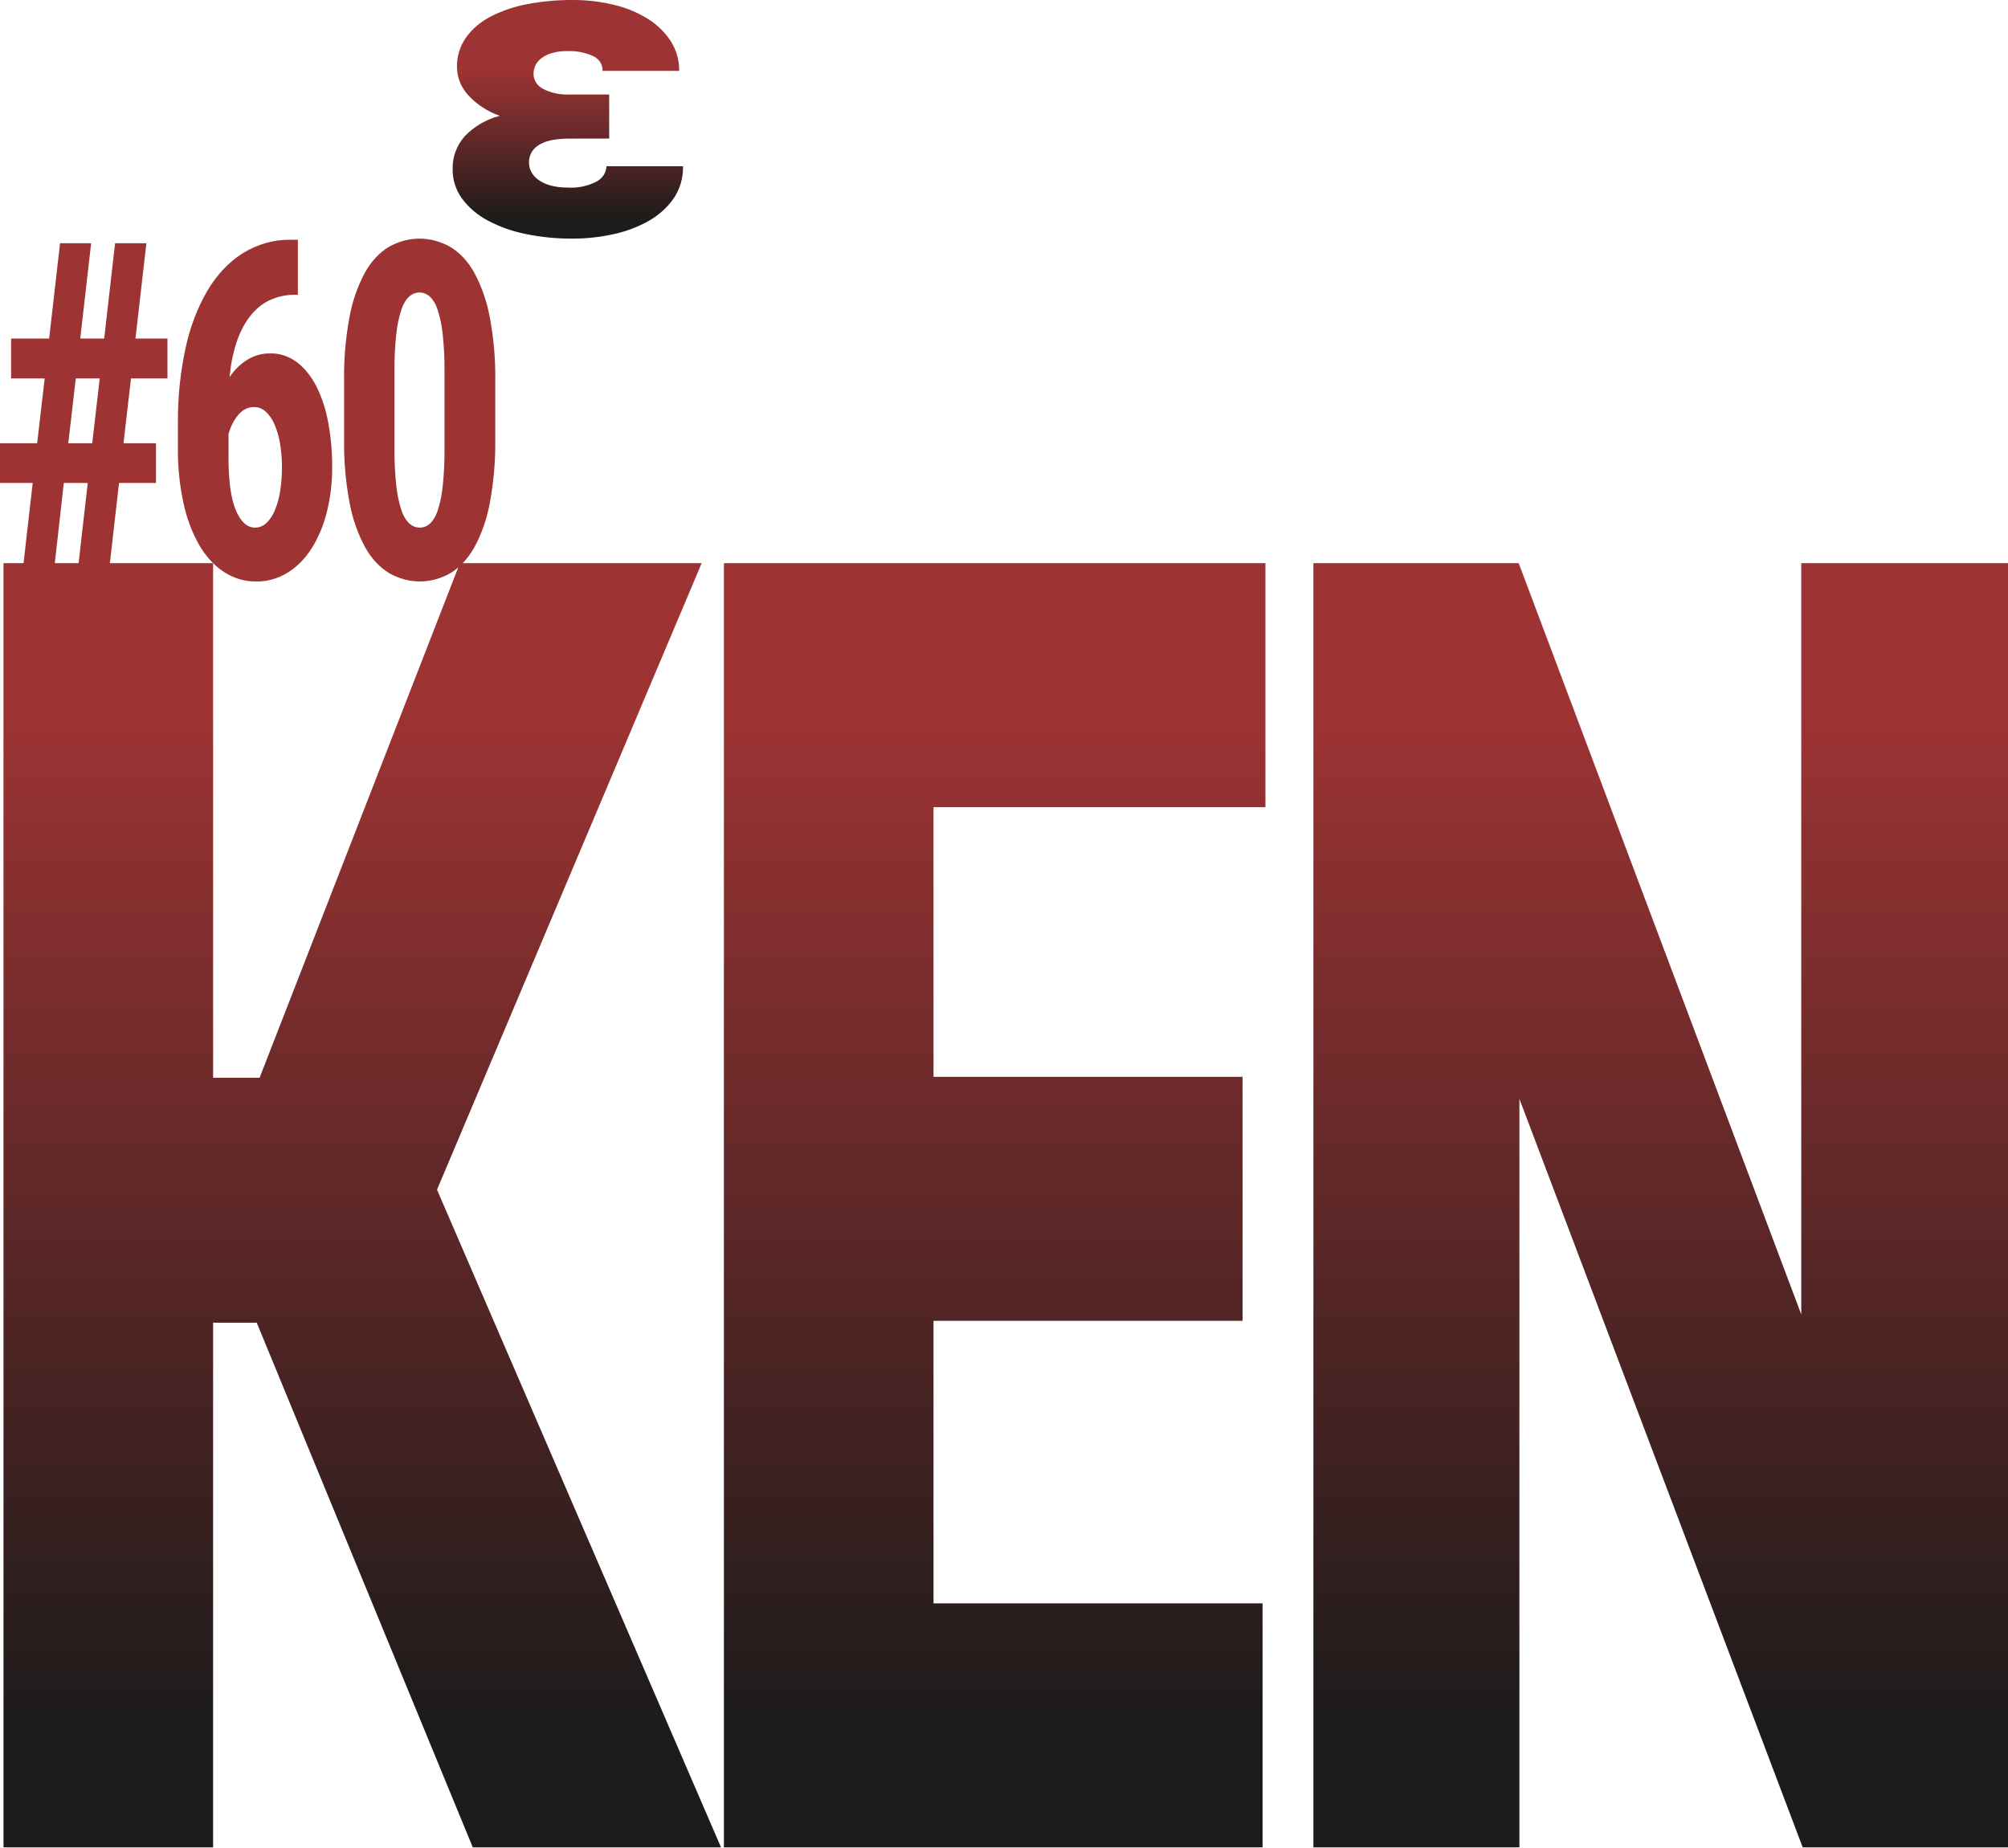
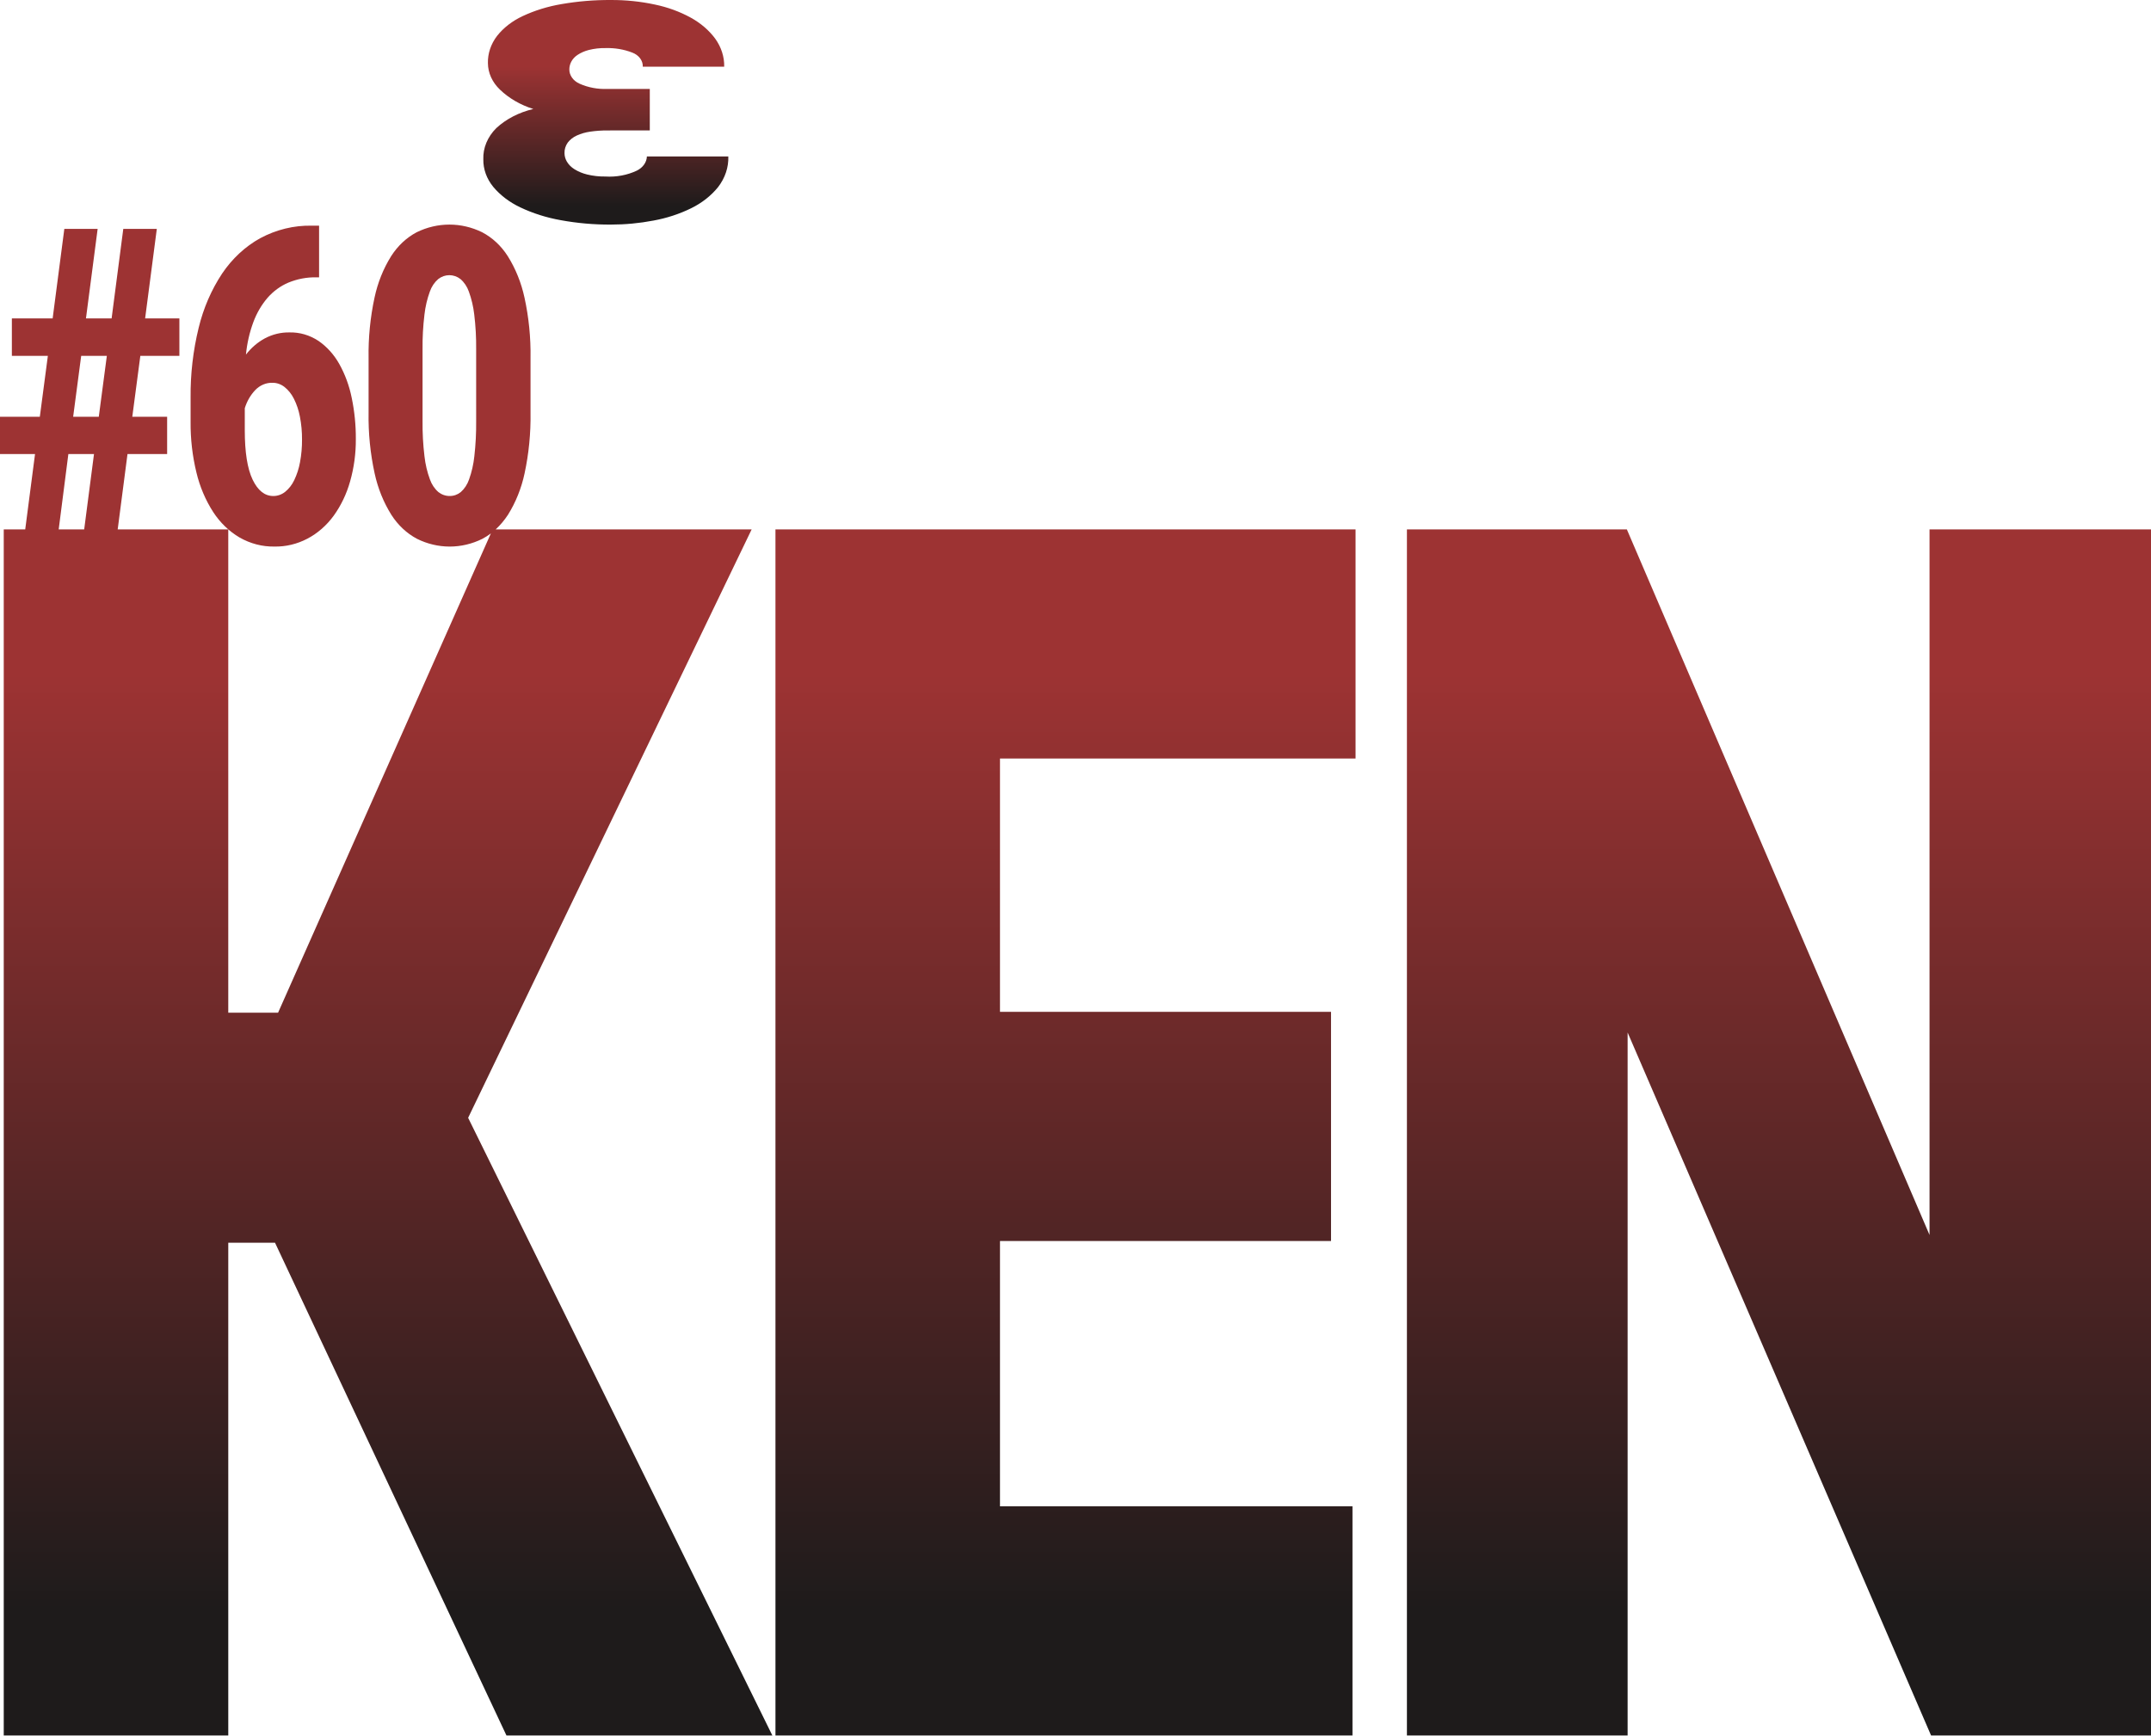
- <svg xmlns="http://www.w3.org/2000/svg" width="488" height="449" viewBox="0 0 488 449" fill="none">
-   <path d="M170.529 136.877H112.458C113.502 135.773 114.436 134.507 115.237 133.108C117.016 129.864 118.298 126.216 119.016 122.359C119.982 117.227 120.434 111.958 120.362 106.679V92.533C120.434 87.271 119.974 82.019 118.994 76.909C118.263 73.052 116.974 69.406 115.194 66.159C113.7 63.492 111.696 61.363 109.374 59.977C107.033 58.673 104.509 58 101.957 58C99.406 58 96.881 58.673 94.541 59.977C92.229 61.369 90.234 63.497 88.746 66.159C86.966 69.403 85.684 73.051 84.967 76.909C84.002 82.022 83.55 87.272 83.621 92.533V106.679C83.547 111.96 84.007 117.23 84.989 122.359C85.719 126.216 87.008 129.862 88.789 133.108C90.286 135.779 92.289 137.917 94.609 139.319C96.946 140.641 99.472 141.323 102.025 141.323C104.579 141.323 107.105 140.641 109.442 139.319C110.111 138.916 110.754 138.447 111.366 137.916L63.088 261.95H51.787V136.877H26.701L28.927 117.374H37.917V107.737H30.012L31.837 91.975H40.697V82.284H32.922L35.575 59.114H27.969L25.322 82.284H19.502L22.151 59.114H14.594L11.944 82.284H2.693V91.975H10.858L9.034 107.737H0V117.374H7.948L5.723 136.877H0.85V449H51.788V321.476H62.393L114.9 449H175.227L106.207 289.152L170.529 136.877ZM108.027 108.852C108.053 111.895 107.916 114.937 107.615 117.956C107.424 120.011 107.023 122.024 106.42 123.944C106.033 125.238 105.381 126.374 104.531 127.231C103.802 127.895 102.927 128.246 102.033 128.233C101.118 128.248 100.222 127.897 99.47 127.229C98.606 126.377 97.938 125.241 97.537 123.942C96.917 122.026 96.501 120.012 96.299 117.955C95.982 114.937 95.837 111.895 95.865 108.85V90.249C95.836 87.241 95.981 84.234 96.299 81.254C96.503 79.227 96.911 77.242 97.514 75.35C97.906 74.06 98.568 72.933 99.425 72.091C100.167 71.438 101.045 71.088 101.944 71.088C102.844 71.088 103.722 71.438 104.464 72.091C105.321 72.933 105.982 74.06 106.375 75.35C106.978 77.242 107.386 79.226 107.59 81.254C107.908 84.234 108.053 87.241 108.025 90.249L108.027 108.852ZM19.1 136.877H13.317L15.509 117.374H21.326L19.1 136.877ZM22.412 107.737H16.595L18.419 91.975H24.239L22.412 107.737ZM175.929 449H306.84V389.697H226.868V321.03H301.971V261.727H226.868V196.181H307.535V136.877H175.929V449ZM437.756 136.877V319.469L369.085 136.877H319.19V449H369.259V267.077L438.105 449H488V136.877H437.756ZM48.367 132.385C49.945 135.143 51.996 137.4 54.361 138.98C56.809 140.571 59.522 141.374 62.266 141.32C64.837 141.375 67.385 140.682 69.717 139.293C72.049 137.904 74.105 135.855 75.731 133.3C77.38 130.679 78.633 127.685 79.425 124.474C80.313 120.92 80.753 117.206 80.729 113.474C80.744 109.893 80.43 106.322 79.794 102.835C79.247 99.727 78.292 96.761 76.969 94.064C75.776 91.641 74.165 89.601 72.26 88.103C70.262 86.597 67.976 85.835 65.659 85.903C63.739 85.865 61.838 86.389 60.099 87.435C58.458 88.448 56.995 89.879 55.799 91.641C56.041 88.758 56.604 85.935 57.472 83.257C58.229 80.922 59.319 78.787 60.685 76.963C62.028 75.217 63.651 73.868 65.441 73.01C67.472 72.061 69.622 71.598 71.783 71.645H72.391V58.279H70.741C66.687 58.18 62.672 59.296 59.014 61.537C55.625 63.679 52.673 66.807 50.393 70.671C47.944 74.889 46.137 79.659 45.065 84.735C43.806 90.612 43.191 96.686 43.24 102.78V109.02C43.204 113.459 43.65 117.883 44.566 122.165C45.337 125.84 46.626 129.303 48.367 132.385V132.385ZM55.534 105.51C56.017 103.728 56.829 102.123 57.901 100.831C58.967 99.564 60.379 98.885 61.832 98.938C62.802 98.932 63.75 99.311 64.546 100.024C65.422 100.821 66.149 101.857 66.674 103.059C67.313 104.511 67.774 106.08 68.043 107.71C68.373 109.659 68.533 111.648 68.52 113.642C68.532 115.608 68.38 117.57 68.065 119.495C67.808 121.109 67.369 122.666 66.761 124.117C66.263 125.319 65.558 126.358 64.697 127.153C63.91 127.868 62.969 128.247 62.005 128.239C60.065 128.239 58.501 126.828 57.314 124.006C56.127 121.184 55.533 116.914 55.533 111.196L55.534 105.51Z" fill="url(#paint0_linear)" />
-   <path d="M138.386 33.688C137.064 33.678 135.743 33.782 134.44 33.997C133.355 34.167 132.309 34.508 131.346 35.005C130.515 35.441 129.813 36.064 129.303 36.817C128.78 37.654 128.522 38.614 128.559 39.583C128.566 40.337 128.755 41.08 129.111 41.756C129.512 42.519 130.099 43.183 130.823 43.695C131.701 44.316 132.692 44.78 133.749 45.066C135.093 45.433 136.489 45.608 137.889 45.584C140.4 45.761 142.91 45.23 145.096 44.059C145.774 43.679 146.338 43.146 146.738 42.509C147.138 41.871 147.361 41.15 147.387 40.411H165.994C166.076 43.209 165.258 45.966 163.648 48.325C162.059 50.553 159.955 52.419 157.492 53.783C154.818 55.265 151.91 56.338 148.876 56.964C145.69 57.653 142.43 58 139.159 57.999C135.307 58.022 131.464 57.641 127.703 56.862C124.455 56.213 121.335 55.096 118.454 53.55C115.997 52.237 113.884 50.426 112.27 48.249C110.757 46.151 109.967 43.668 110.005 41.135C109.914 38.207 110.965 35.348 112.961 33.093C115.227 30.723 118.166 29.008 121.435 28.148C118.492 27.103 115.873 25.388 113.816 23.156C112.047 21.254 111.067 18.82 111.054 16.297C111.003 13.81 111.733 11.364 113.154 9.263C114.635 7.154 116.633 5.408 118.98 4.168C121.751 2.703 124.75 1.655 127.868 1.062C131.58 0.33 135.366 -0.025 139.159 0.001C142.54 -0.017 145.908 0.375 149.181 1.167C152.109 1.851 154.891 2.997 157.408 4.556C159.663 5.957 161.566 7.801 162.984 9.96C164.386 12.154 165.103 14.672 165.055 17.229H146.447C146.478 16.466 146.266 15.712 145.839 15.062C145.411 14.413 144.787 13.897 144.046 13.581C142.14 12.744 140.048 12.345 137.944 12.418C136.645 12.39 135.349 12.556 134.106 12.909C133.174 13.178 132.304 13.608 131.54 14.176C130.917 14.643 130.425 15.245 130.105 15.931C129.817 16.551 129.667 17.219 129.662 17.896C129.652 18.658 129.865 19.409 130.279 20.066C130.693 20.723 131.292 21.261 132.01 21.62C133.965 22.606 136.17 23.071 138.386 22.967H148.049V33.675L138.386 33.688Z" fill="url(#paint1_linear)" />
+ <svg xmlns="http://www.w3.org/2000/svg" width="316" height="255" viewBox="0 0 316 255" fill="none">
+   <path d="M110.425 77.784H72.821C73.497 77.157 74.102 76.439 74.621 75.645C75.773 73.803 76.603 71.732 77.068 69.541C77.693 66.627 77.986 63.636 77.939 60.639V52.607C77.986 49.619 77.688 46.637 77.054 43.736C76.58 41.546 75.746 39.476 74.593 37.633C73.625 36.118 72.328 34.909 70.824 34.122C69.308 33.382 67.674 33 66.022 33C64.369 33 62.735 33.382 61.219 34.122C59.722 34.913 58.43 36.121 57.466 37.633C56.314 39.474 55.484 41.545 55.02 43.736C54.395 46.639 54.102 49.62 54.148 52.607V60.639C54.1 63.637 54.398 66.629 55.034 69.541C55.506 71.731 56.341 73.802 57.495 75.645C58.464 77.161 59.761 78.375 61.263 79.171C62.776 79.921 64.412 80.309 66.066 80.309C67.719 80.309 69.355 79.921 70.868 79.171C71.301 78.942 71.718 78.676 72.114 78.374L40.852 148.798H33.534V77.784H17.29L18.731 66.711H24.553V61.24H19.434L20.616 52.29H26.353V46.788H21.319L23.037 33.632H18.111L16.397 46.788H12.628L14.344 33.632H9.45L7.734 46.788H1.744V52.29H7.031L5.85 61.24H0V66.711H5.147L3.706 77.784H0.55V255H33.535V182.595H40.402L74.403 255H113.466L68.773 164.243L110.425 77.784ZM69.952 61.873C69.969 63.6 69.88 65.328 69.685 67.042C69.562 68.208 69.302 69.351 68.912 70.441C68.661 71.176 68.238 71.821 67.688 72.307C67.216 72.685 66.65 72.884 66.071 72.876C65.478 72.885 64.898 72.686 64.411 72.306C63.851 71.823 63.419 71.178 63.159 70.44C62.758 69.353 62.488 68.209 62.358 67.041C62.152 65.328 62.058 63.6 62.076 61.872V51.31C62.058 49.602 62.152 47.895 62.358 46.203C62.489 45.052 62.754 43.925 63.144 42.851C63.398 42.118 63.827 41.478 64.382 41.001C64.862 40.63 65.431 40.431 66.013 40.431C66.596 40.431 67.164 40.63 67.644 41.001C68.199 41.479 68.627 42.119 68.882 42.851C69.272 43.925 69.537 45.052 69.669 46.203C69.875 47.895 69.969 49.602 69.951 51.31L69.952 61.873ZM12.368 77.784H8.623L10.043 66.711H13.809L12.368 77.784ZM14.512 61.24H10.746L11.927 52.29H15.696L14.512 61.24ZM113.921 255H198.691V221.329H146.906V182.342H195.539V148.671H146.906V111.455H199.142V77.784H113.921V255ZM283.465 77.784V181.456L238.998 77.784H206.688V255H239.111V151.709L283.691 255H316V77.784H283.465ZM31.32 75.234C32.341 76.8 33.669 78.081 35.201 78.979C36.786 79.882 38.543 80.338 40.32 80.307C41.985 80.338 43.634 79.945 45.144 79.156C46.654 78.367 47.986 77.204 49.039 75.753C50.107 74.265 50.918 72.566 51.431 70.742C52.006 68.724 52.291 66.616 52.275 64.497C52.285 62.464 52.082 60.436 51.67 58.456C51.316 56.692 50.697 55.008 49.841 53.476C49.068 52.1 48.025 50.942 46.792 50.092C45.498 49.237 44.017 48.804 42.517 48.843C41.274 48.821 40.042 49.119 38.917 49.713C37.854 50.288 36.907 51.1 36.132 52.1C36.289 50.464 36.653 48.861 37.215 47.341C37.706 46.014 38.411 44.802 39.296 43.767C40.165 42.776 41.216 42.01 42.376 41.522C43.691 40.983 45.083 40.721 46.483 40.747H46.876V33.158H45.807C43.183 33.102 40.583 33.736 38.214 35.008C36.019 36.225 34.108 38.001 32.631 40.194C31.046 42.589 29.876 45.298 29.182 48.179C28.366 51.516 27.968 54.965 28 58.425V61.968C27.977 64.489 28.265 67 28.858 69.431C29.358 71.518 30.192 73.484 31.32 75.234V75.234ZM35.961 59.975C36.273 58.963 36.799 58.052 37.493 57.319C38.184 56.599 39.098 56.213 40.038 56.244C40.667 56.24 41.281 56.456 41.796 56.86C42.364 57.312 42.834 57.901 43.174 58.583C43.588 59.408 43.886 60.298 44.06 61.224C44.274 62.331 44.378 63.46 44.37 64.592C44.377 65.709 44.279 66.823 44.075 67.915C43.908 68.832 43.624 69.716 43.23 70.54C42.908 71.222 42.451 71.812 41.894 72.264C41.385 72.669 40.775 72.885 40.151 72.88C38.894 72.88 37.882 72.079 37.113 70.477C36.344 68.874 35.96 66.45 35.96 63.203L35.961 59.975Z" fill="url(#paint0_linear)" />
+   <path d="M89.248 19.167C88.398 19.162 87.549 19.221 86.711 19.343C86.014 19.44 85.341 19.634 84.722 19.917C84.189 20.165 83.737 20.519 83.409 20.948C83.073 21.424 82.907 21.97 82.931 22.521C82.936 22.95 83.057 23.373 83.285 23.758C83.544 24.192 83.921 24.57 84.386 24.861C84.951 25.214 85.588 25.478 86.267 25.641C87.131 25.85 88.029 25.949 88.929 25.936C90.543 26.036 92.157 25.734 93.562 25.068C93.997 24.852 94.36 24.549 94.617 24.186C94.875 23.823 95.018 23.413 95.034 22.992H106.996C107.049 24.585 106.523 26.153 105.488 27.495C104.466 28.763 103.114 29.825 101.53 30.601C99.812 31.444 97.942 32.055 95.992 32.41C93.943 32.802 91.848 33 89.745 32.999C87.269 33.013 84.798 32.795 82.38 32.352C80.293 31.983 78.287 31.347 76.435 30.468C74.855 29.721 73.497 28.691 72.459 27.452C71.487 26.258 70.979 24.845 71.004 23.404C70.945 21.738 71.62 20.112 72.904 18.828C74.36 17.48 76.25 16.505 78.351 16.015C76.459 15.421 74.776 14.445 73.453 13.175C72.316 12.093 71.686 10.708 71.678 9.273C71.645 7.858 72.114 6.466 73.027 5.27C73.98 4.071 75.264 3.077 76.773 2.371C78.554 1.538 80.482 0.942 82.486 0.604C84.873 0.188 87.307 -0.014 89.745 0.001C91.918 -0.01 94.084 0.213 96.188 0.664C98.07 1.053 99.858 1.705 101.477 2.592C102.926 3.389 104.149 4.439 105.061 5.667C105.962 6.915 106.423 8.348 106.392 9.803H94.43C94.45 9.369 94.314 8.94 94.039 8.57C93.764 8.2 93.363 7.907 92.887 7.727C91.661 7.251 90.316 7.024 88.964 7.065C88.129 7.05 87.296 7.144 86.497 7.345C85.898 7.498 85.338 7.742 84.847 8.066C84.447 8.332 84.13 8.674 83.925 9.064C83.74 9.417 83.643 9.797 83.64 10.182C83.633 10.616 83.77 11.043 84.037 11.417C84.303 11.791 84.688 12.097 85.149 12.301C86.406 12.862 87.823 13.127 89.248 13.067H95.46V19.16L89.248 19.167Z" fill="url(#paint1_linear)" />
  <defs>
-     <linearGradient id="paint0_linear" x1="244" y1="58" x2="244" y2="449" gradientUnits="userSpaceOnUse">
+     <linearGradient id="paint0_linear" x1="158" y1="33" x2="158" y2="255" gradientUnits="userSpaceOnUse">
      <stop offset="0.297" stop-color="#9D3333" />
      <stop offset="0.917" stop-color="#1E1B1B" />
    </linearGradient>
-     <linearGradient id="paint1_linear" x1="138" y1="0" x2="138" y2="58" gradientUnits="userSpaceOnUse">
+     <linearGradient id="paint1_linear" x1="89" y1="0" x2="89" y2="33" gradientUnits="userSpaceOnUse">
      <stop offset="0.297" stop-color="#9D3333" />
      <stop offset="0.917" stop-color="#1E1B1B" />
    </linearGradient>
  </defs>
</svg>
